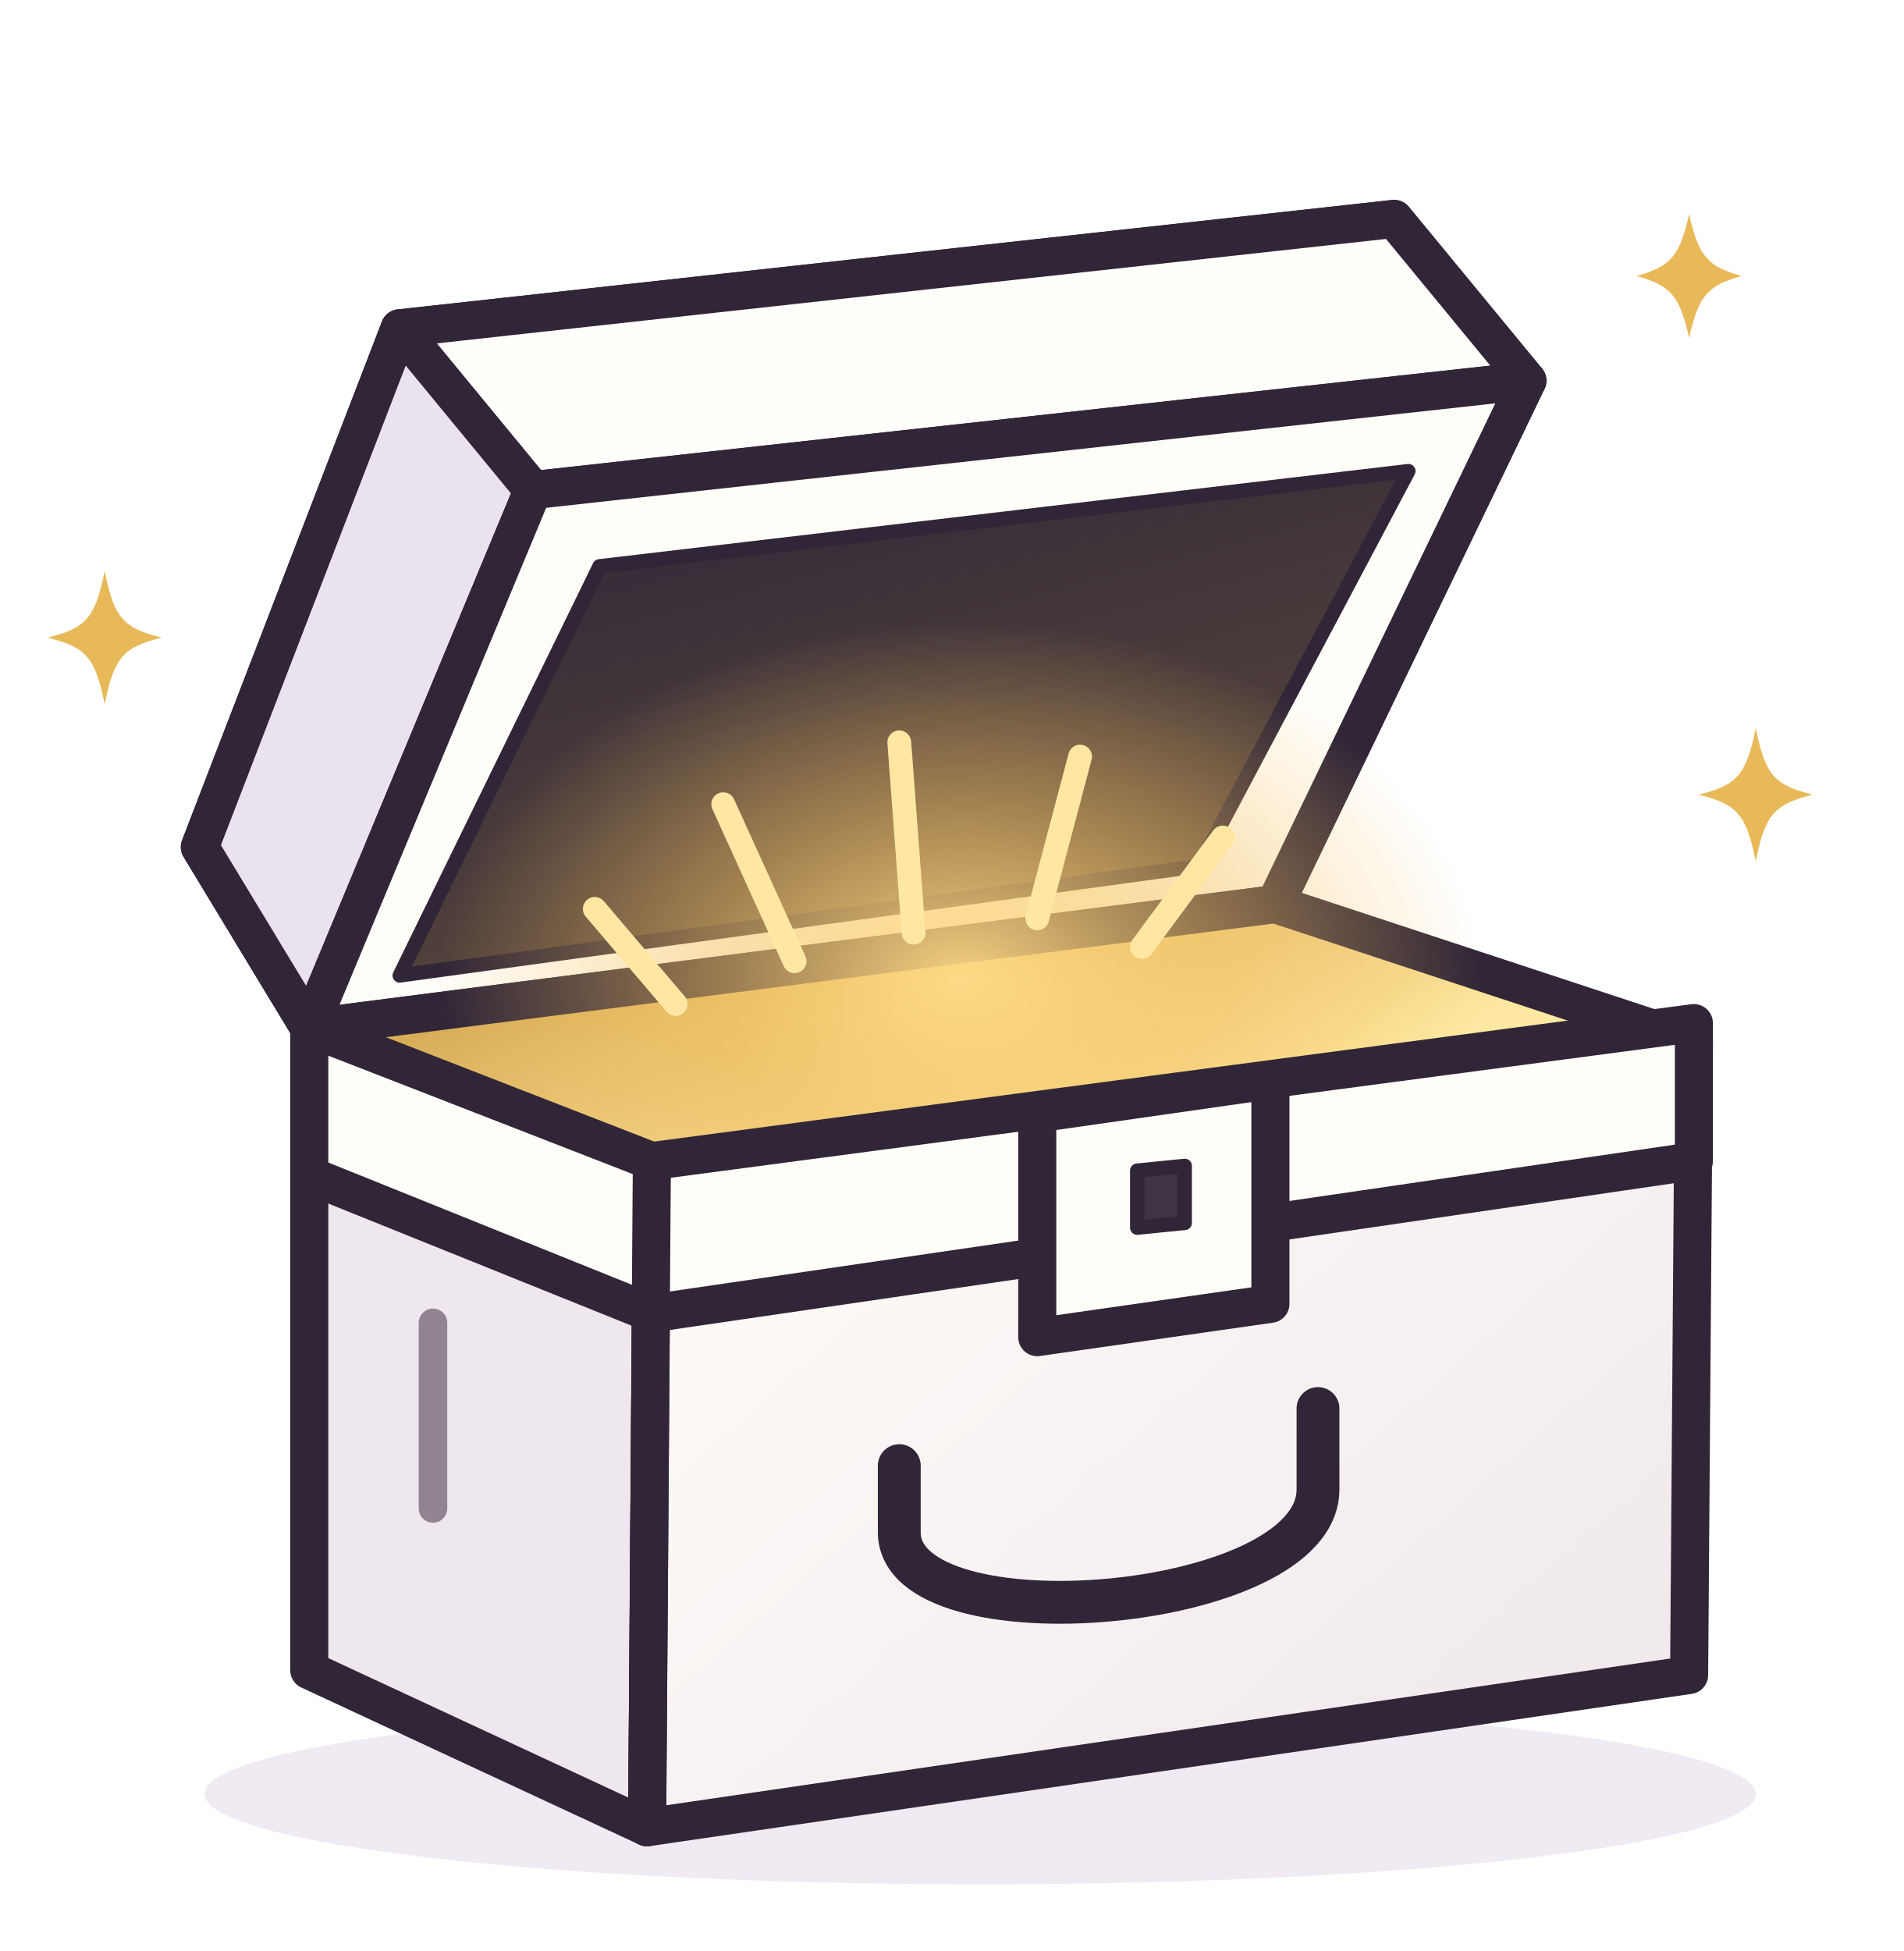
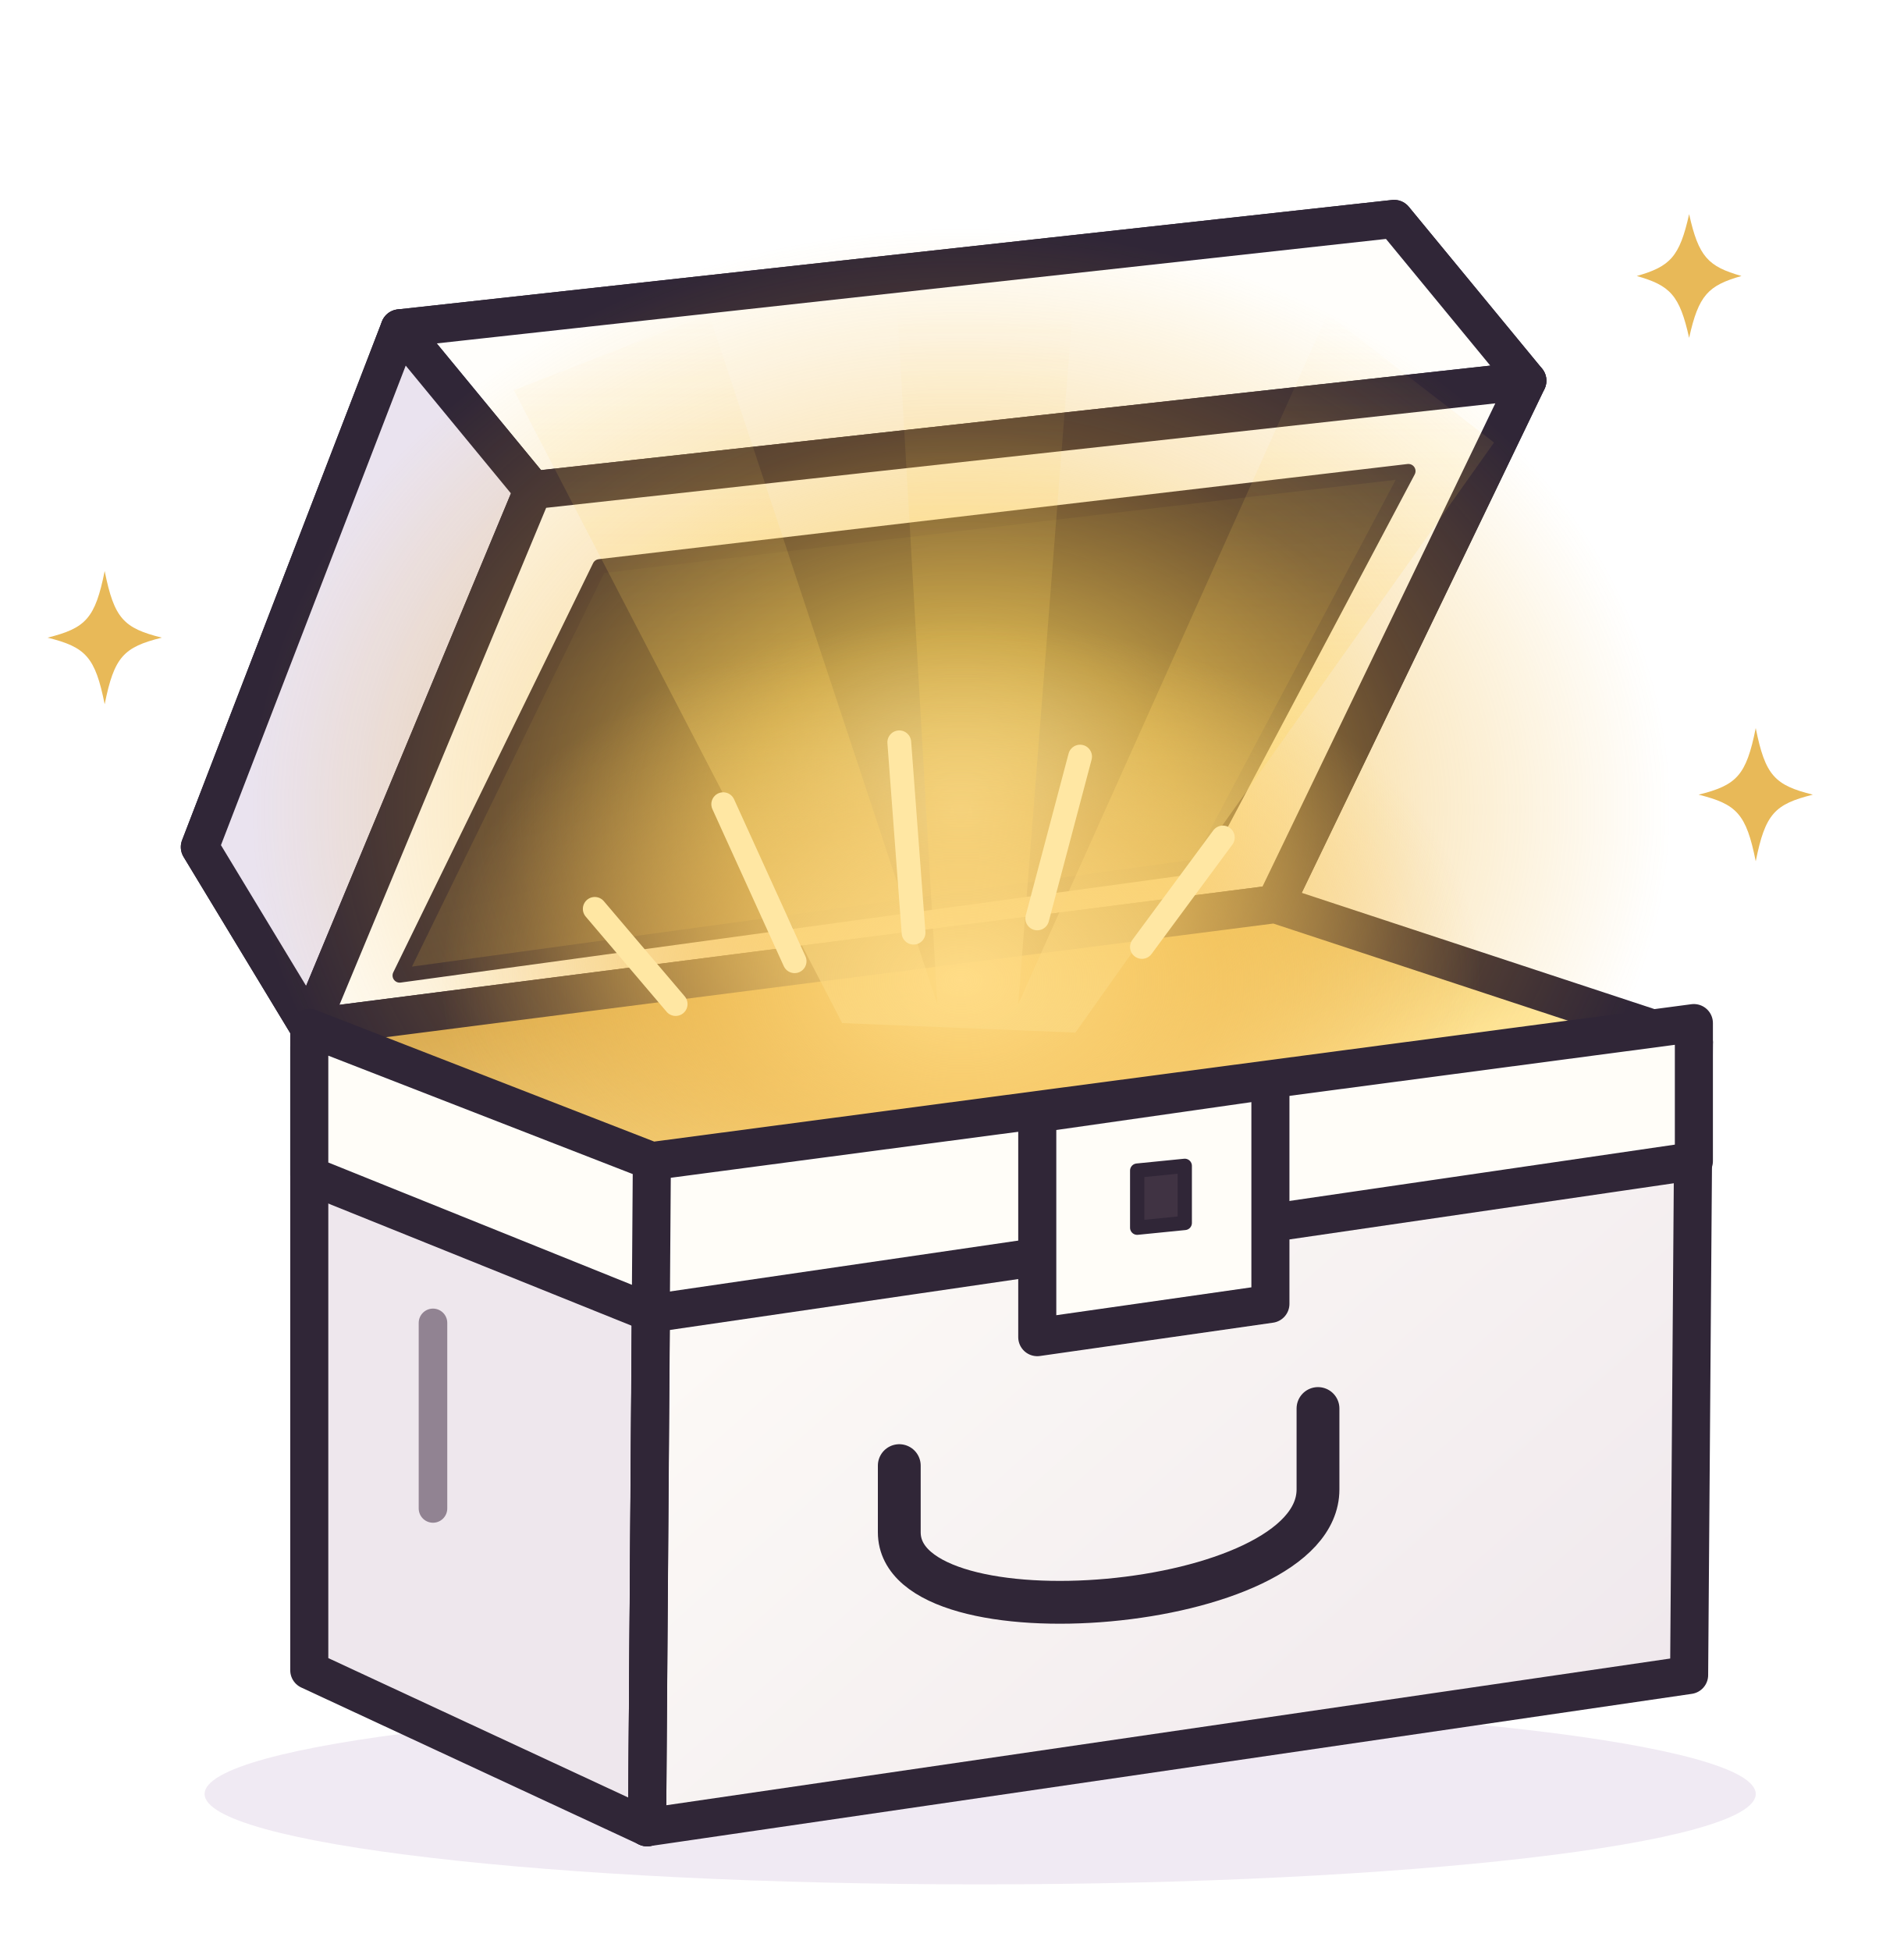
<svg xmlns="http://www.w3.org/2000/svg" viewBox="0 0 400 410" fill="none">
  <defs>
    <linearGradient id="paper" x1="150" y1="220" x2="300" y2="390" gradientUnits="userSpaceOnUse">
      <stop stop-color="#fffdf8" />
      <stop offset="1" stop-color="#f0e9ed" />
    </linearGradient>
    <linearGradient id="lining" x1="170" y1="100" x2="205" y2="235" gradientUnits="userSpaceOnUse">
      <stop stop-color="#332b38" />
      <stop offset="1" stop-color="#66503e" />
    </linearGradient>
    <radialGradient id="light">
      <stop stop-color="#ffdc87" stop-opacity=".95" />
      <stop offset=".5" stop-color="#f5c365" stop-opacity=".5" />
      <stop offset="1" stop-color="#f5c365" stop-opacity="0" />
    </radialGradient>
    <linearGradient id="inside" x1="190" y1="185" x2="210" y2="248" gradientUnits="userSpaceOnUse">
      <stop stop-color="#d9ad58" />
      <stop offset="1" stop-color="#ffe9a2" />
    </linearGradient>
+     <radialGradient id="radiantGold">
+       <stop stop-color="#fff3b0" stop-opacity=".9" />
+       <stop offset=".3" stop-color="#ffd34f" stop-opacity=".65" />
+       <stop offset=".65" stop-color="#efad23" stop-opacity=".25" />
+       <stop offset="1" stop-color="#efad23" stop-opacity="0" />
+     </radialGradient>
+     <linearGradient id="goldRays" x1="202" y1="215" x2="202" y2="65" gradientUnits="userSpaceOnUse">
+       <stop stop-color="#fff2a6" stop-opacity=".7" />
+       <stop offset=".5" stop-color="#ffd45c" stop-opacity=".24" />
+       <stop offset="1" stop-color="#ffd45c" stop-opacity="0" />
+     </linearGradient>
  </defs>
  <ellipse cx="206" cy="377" rx="163" ry="19" fill="#a17ab4" opacity=".16" />
  <g stroke="#302637" stroke-width="8" stroke-linecap="round" stroke-linejoin="round">
    <path d="m65 216-23-38L84 69l209-23 28 34-53 110Z" fill="url(#paper)" />
    <path d="m84 69 28 34 209-23-28-34Z" fill="#fffefb" />
    <path d="m42 178 23 38 47-113-28-34Z" fill="#eae3ef" />
    <path d="m112 103 209-23-53 110-203 26Z" fill="#fffdf8" />
    <path d="m126 119 170-20-44 83-168 23Z" fill="url(#lining)" stroke-width="3" />
    <path d="m65 216 203-26 88 29-219 30Z" fill="url(#inside)" />
  </g>
+   <ellipse cx="202" cy="170" rx="150" ry="123" fill="url(#radiantGold)" />
+   <path d="m177 215-69-133 41-16 48 145-9-156 38 3-12 153 65-145 35 27-88 124Z" fill="url(#goldRays)" />
  <ellipse cx="202" cy="206" rx="109" ry="76" fill="url(#light)" />
  <g stroke="#ffe7a3" stroke-width="5" stroke-linecap="round">
    <path d="m142 211-17-20m42 11-15-33m40 27-3-40m29 37 9-34m13 40 17-23" />
  </g>
  <g stroke="#302637" stroke-width="8" stroke-linecap="round" stroke-linejoin="round">
    <path d="m65 220 72 29-1 135-71-33Z" fill="#eee7ed" />
    <path d="m137 249 219-30-1 133-219 32Z" fill="url(#paper)" />
    <path d="m65 216 72 28 219-29v29l-219 32-72-29Z" fill="#fffdf8" />
    <path d="m137 244-1 140" />
    <path d="m218 234 49-7v47l-49 7Z" fill="#fffdf8" />
    <path d="m239 246 10-1v12l-10 1Z" fill="#403343" stroke-width="3" />
    <path d="m189 308v14c0 24 88 17 88-9v-17" fill="none" stroke-width="9" />
    <path d="m91 278v39" stroke="#918392" stroke-width="6" />
  </g>
  <g fill="#e8b958">
    <path d="M355 45c2 9 4 11 11 13-7 2-9 4-11 13-2-9-4-11-11-13 7-2 9-4 11-13Z" />
    <path d="M22 120c2 10 4 12 12 14-8 2-10 4-12 14-2-10-4-12-12-14 8-2 10-4 12-14Z" />
    <path d="M369 153c2 10 4 12 12 14-8 2-10 4-12 14-2-10-4-12-12-14 8-2 10-4 12-14Z" />
  </g>
</svg>
